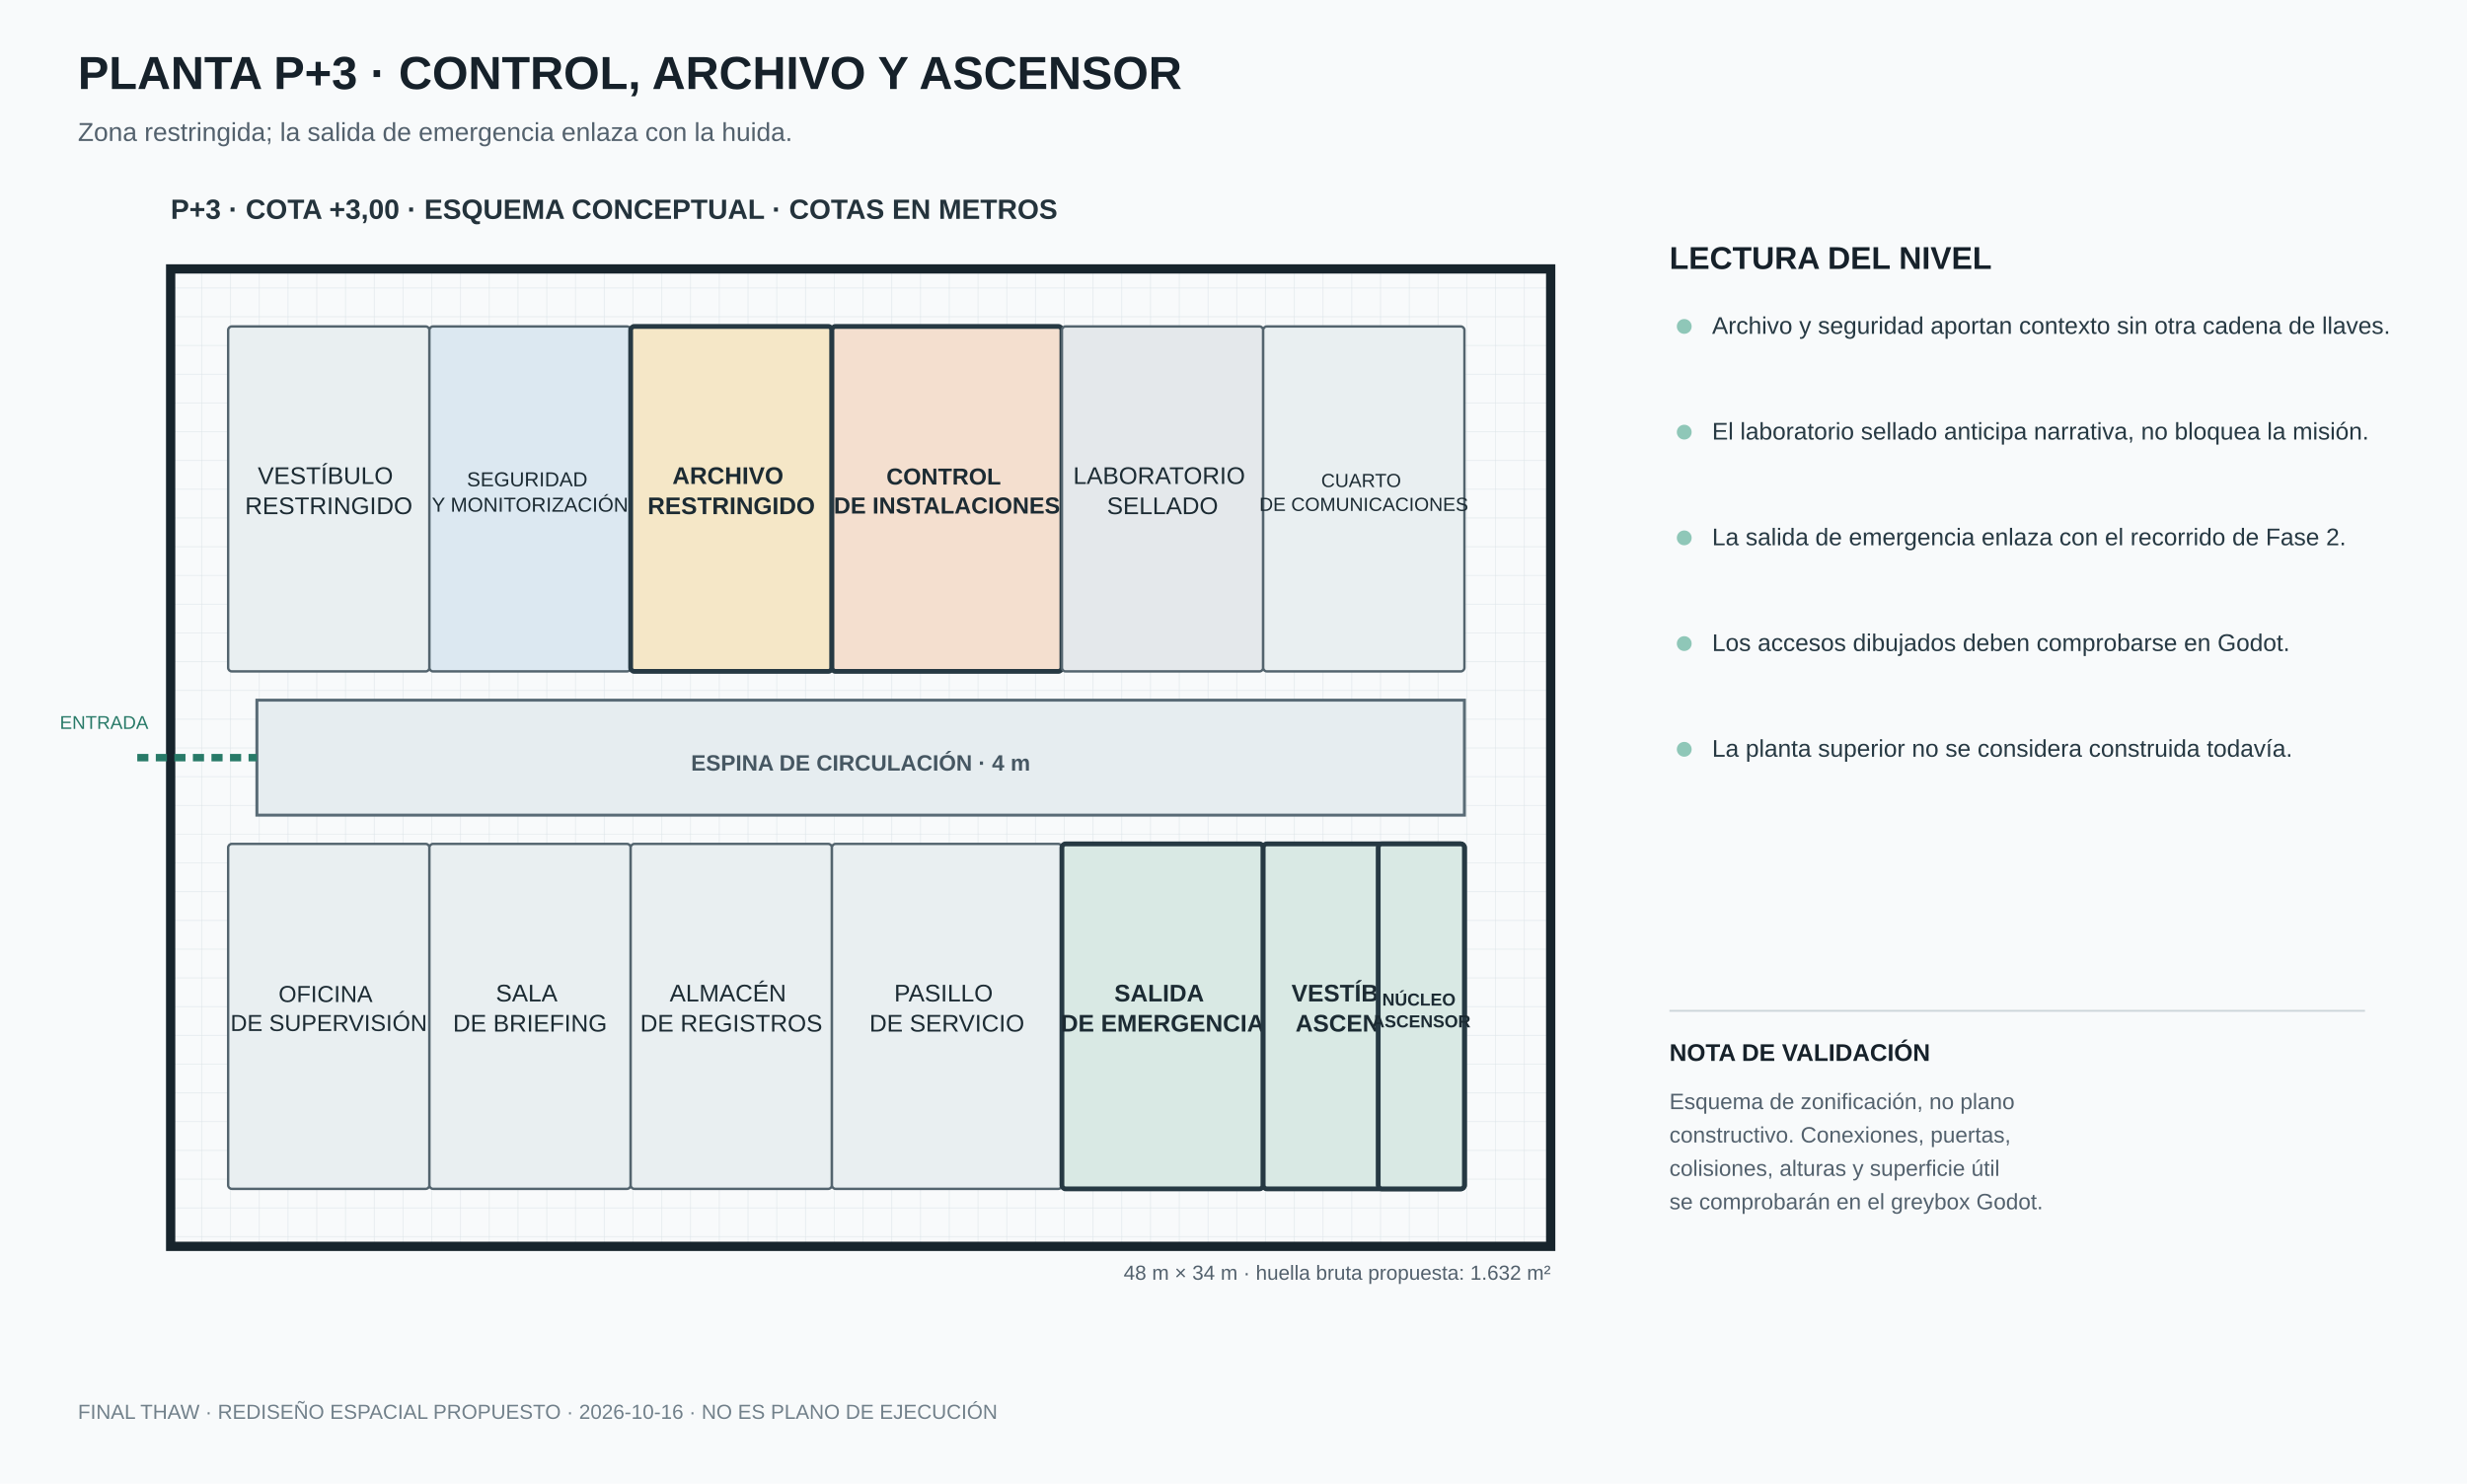
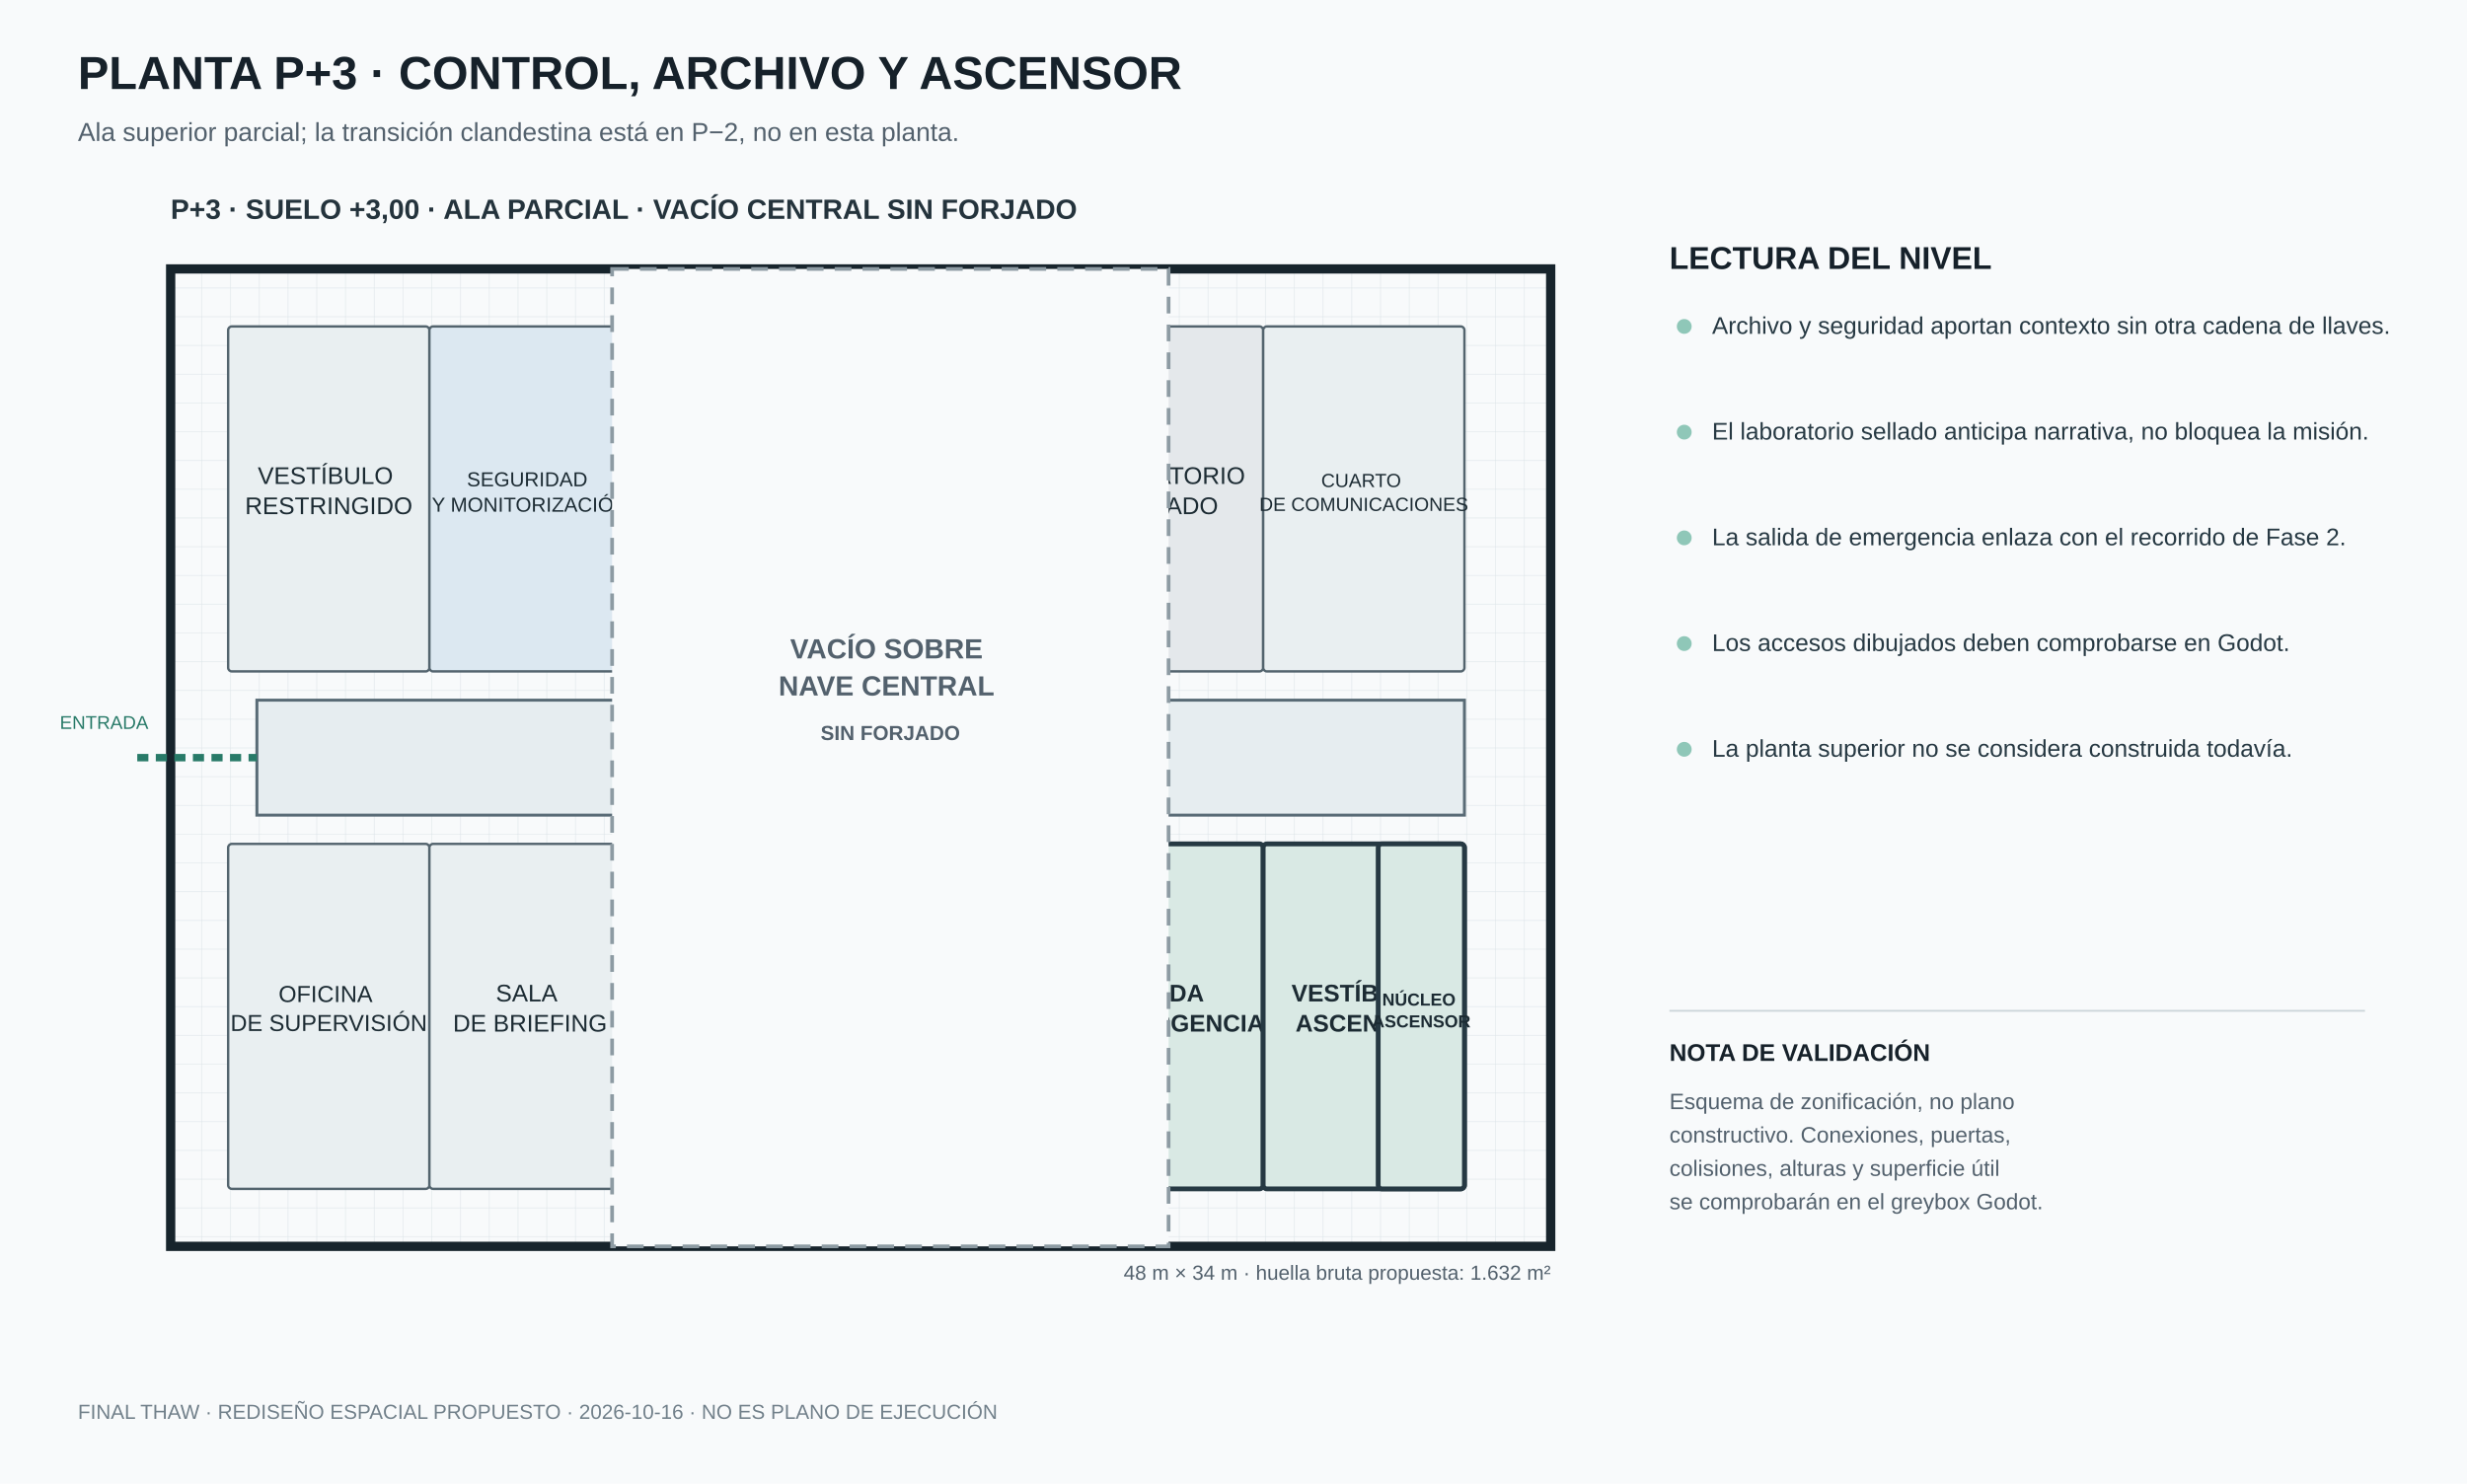
<svg xmlns="http://www.w3.org/2000/svg" viewBox="0 0 1330 800" role="img" aria-label="PLANTA P+3 · CONTROL, ARCHIVO Y ASCENSOR">
  <defs>
    <pattern id="grid" width="15.5" height="15.5" patternUnits="userSpaceOnUse">
      <path d="M15.5 0H0V15.5" fill="none" stroke="#dce3e8" stroke-width=".55" />
    </pattern>
  </defs>
  <rect width="100%" height="100%" fill="#f8fafb" />
  <text x="42" y="48" font-family="Arial,sans-serif" font-size="25" font-weight="700" fill="#16212a">PLANTA P+3 · CONTROL, ARCHIVO Y ASCENSOR</text>
-   <text x="42" y="76" font-family="Arial,sans-serif" font-size="14" fill="#53616d">Zona restringida; la salida de emergencia enlaza con la huida.</text>
-   <text x="92" y="118" font-family="Arial,sans-serif" font-size="15" font-weight="700" fill="#24333c">P+3 · COTA +3,00 · ESQUEMA CONCEPTUAL · COTAS EN METROS</text>
+   <text x="42" y="76" font-family="Arial,sans-serif" font-size="14" fill="#53616d">Ala superior parcial; la transición clandestina está en P−2, no en esta planta.</text>
+   <text x="92" y="118" font-family="Arial,sans-serif" font-size="15" font-weight="700" fill="#24333c">P+3 · SUELO +3,00 · ALA PARCIAL · VACÍO CENTRAL SIN FORJADO</text>
  <rect x="92" y="145" width="744" height="527" fill="url(#grid)" stroke="#17242c" stroke-width="5" />
  <rect x="138.5" y="377.5" width="651" height="62" fill="#e6edf0" stroke="#596b76" stroke-width="1.6" />
  <text x="464" y="415.475" text-anchor="middle" font-family="Arial,sans-serif" font-size="12" font-weight="700" fill="#465762">ESPINA DE CIRCULACIÓN · 4 m</text>
  <rect x="123" y="176" width="108.5" height="186" rx="2" fill="#e9eff1" stroke="#53646e" stroke-width="1.3" />
  <text x="177.25" y="260.94" text-anchor="middle" font-family="Arial,sans-serif" font-size="13" font-weight="500" fill="#1c2b33">
    <tspan x="177.25" dy="0">VESTÍBULO</tspan>
    <tspan x="177.25" dy="16.25">RESTRINGIDO</tspan>
  </text>
  <rect x="231.5" y="176" width="108.5" height="186" rx="2" fill="#dce8f1" stroke="#53646e" stroke-width="1.3" />
  <text x="285.75" y="262.219" text-anchor="middle" font-family="Arial,sans-serif" font-size="10.938" font-weight="500" fill="#1c2b33">
    <tspan x="285.75" dy="0">SEGURIDAD</tspan>
    <tspan x="285.75" dy="13.672">Y MONITORIZACIÓN</tspan>
  </text>
  <rect x="340" y="176" width="108.5" height="186" rx="2" fill="#f5e7c7" stroke="#263943" stroke-width="2.6" />
  <text x="394.25" y="260.94" text-anchor="middle" font-family="Arial,sans-serif" font-size="13" font-weight="700" fill="#1c2b33">
    <tspan x="394.25" dy="0">ARCHIVO</tspan>
    <tspan x="394.25" dy="16.25">RESTRINGIDO</tspan>
  </text>
  <rect x="448.5" y="176" width="124" height="186" rx="2" fill="#f4dfcf" stroke="#263943" stroke-width="2.6" />
  <text x="510.5" y="261.25" text-anchor="middle" font-family="Arial,sans-serif" font-size="12.5" font-weight="700" fill="#1c2b33">
    <tspan x="510.5" dy="0">CONTROL</tspan>
    <tspan x="510.5" dy="15.625">DE INSTALACIONES</tspan>
  </text>
  <rect x="572.5" y="176" width="108.5" height="186" rx="2" fill="#e4e8eb" stroke="#53646e" stroke-width="1.3" />
  <text x="626.75" y="260.94" text-anchor="middle" font-family="Arial,sans-serif" font-size="13" font-weight="500" fill="#1c2b33">
    <tspan x="626.75" dy="0">LABORATORIO</tspan>
    <tspan x="626.75" dy="16.25">SELLADO</tspan>
  </text>
  <rect x="681" y="176" width="108.5" height="186" rx="2" fill="#e9eff1" stroke="#53646e" stroke-width="1.3" />
  <text x="735.25" y="262.618" text-anchor="middle" font-family="Arial,sans-serif" font-size="10.294" font-weight="500" fill="#1c2b33">
    <tspan x="735.25" dy="0">CUARTO</tspan>
    <tspan x="735.25" dy="12.868">DE COMUNICACIONES</tspan>
  </text>
  <rect x="123" y="455" width="108.5" height="186" rx="2" fill="#e9eff1" stroke="#53646e" stroke-width="1.3" />
  <text x="177.25" y="540.25" text-anchor="middle" font-family="Arial,sans-serif" font-size="12.5" font-weight="500" fill="#1c2b33">
    <tspan x="177.25" dy="0">OFICINA</tspan>
    <tspan x="177.25" dy="15.625">DE SUPERVISIÓN</tspan>
  </text>
  <rect x="231.5" y="455" width="108.5" height="186" rx="2" fill="#e9eff1" stroke="#53646e" stroke-width="1.3" />
  <text x="285.75" y="539.94" text-anchor="middle" font-family="Arial,sans-serif" font-size="13" font-weight="500" fill="#1c2b33">
    <tspan x="285.75" dy="0">SALA</tspan>
    <tspan x="285.75" dy="16.25">DE BRIEFING</tspan>
  </text>
  <rect x="340" y="455" width="108.5" height="186" rx="2" fill="#e9eff1" stroke="#53646e" stroke-width="1.3" />
  <text x="394.25" y="539.94" text-anchor="middle" font-family="Arial,sans-serif" font-size="13" font-weight="500" fill="#1c2b33">
    <tspan x="394.25" dy="0">ALMACÉN</tspan>
    <tspan x="394.25" dy="16.25">DE REGISTROS</tspan>
  </text>
  <rect x="448.5" y="455" width="124" height="186" rx="2" fill="#e9eff1" stroke="#53646e" stroke-width="1.3" />
  <text x="510.5" y="539.94" text-anchor="middle" font-family="Arial,sans-serif" font-size="13" font-weight="500" fill="#1c2b33">
    <tspan x="510.5" dy="0">PASILLO</tspan>
    <tspan x="510.5" dy="16.25">DE SERVICIO</tspan>
  </text>
  <rect x="572.5" y="455" width="108.5" height="186" rx="2" fill="#d9e9e4" stroke="#263943" stroke-width="2.6" />
  <text x="626.75" y="539.94" text-anchor="middle" font-family="Arial,sans-serif" font-size="13" font-weight="700" fill="#1c2b33">
    <tspan x="626.75" dy="0">SALIDA</tspan>
    <tspan x="626.75" dy="16.25">DE EMERGENCIA</tspan>
  </text>
  <rect x="681" y="455" width="108.5" height="186" rx="2" fill="#d9e9e4" stroke="#263943" stroke-width="2.6" />
  <text x="735.25" y="539.94" text-anchor="middle" font-family="Arial,sans-serif" font-size="13" font-weight="700" fill="#1c2b33">
    <tspan x="735.25" dy="0">VESTÍBULO</tspan>
    <tspan x="735.25" dy="16.25">ASCENSOR</tspan>
  </text>
  <rect x="743" y="455" width="46.5" height="186" rx="2" fill="#d9e9e4" stroke="#263943" stroke-width="2.6" />
  <text x="766.25" y="542.188" text-anchor="middle" font-family="Arial,sans-serif" font-size="9.375" font-weight="700" fill="#1c2b33">
    <tspan x="766.25" dy="0">NÚCLEO</tspan>
    <tspan x="766.25" dy="11.719">ASCENSOR</tspan>
  </text>
  <path d="M74 408.5H138.5" stroke="#287a68" stroke-width="4" stroke-dasharray="6 4" />
  <text x="80" y="393" text-anchor="end" font-family="Arial,sans-serif" font-size="10" fill="#287a68">ENTRADA</text>
  <text x="836" y="690" text-anchor="end" font-family="Arial,sans-serif" font-size="11" fill="#53616d">48 m × 34 m · huella bruta propuesta: 1.632 m²</text>
  <text x="900" y="145" font-family="Arial,sans-serif" font-size="17" font-weight="700" fill="#16212a">LECTURA DEL NIVEL</text>
  <circle cx="908" cy="176" r="4" fill="#8fc7b8" />
  <text x="923" y="180" font-family="Arial,sans-serif" font-size="13" fill="#273943">Archivo y seguridad aportan contexto sin otra cadena de llaves.</text>
  <circle cx="908" cy="233" r="4" fill="#8fc7b8" />
  <text x="923" y="237" font-family="Arial,sans-serif" font-size="13" fill="#273943">El laboratorio sellado anticipa narrativa, no bloquea la misión.</text>
  <circle cx="908" cy="290" r="4" fill="#8fc7b8" />
  <text x="923" y="294" font-family="Arial,sans-serif" font-size="13" fill="#273943">La salida de emergencia enlaza con el recorrido de Fase 2.</text>
  <circle cx="908" cy="347" r="4" fill="#8fc7b8" />
  <text x="923" y="351" font-family="Arial,sans-serif" font-size="13" fill="#273943">Los accesos dibujados deben comprobarse en Godot.</text>
  <circle cx="908" cy="404" r="4" fill="#8fc7b8" />
  <text x="923" y="408" font-family="Arial,sans-serif" font-size="13" fill="#273943">La planta superior no se considera construida todavía.</text>
  <line x1="900" y1="545" x2="1275" y2="545" stroke="#ccd5da" />
  <text x="900" y="572" font-family="Arial,sans-serif" font-size="13" font-weight="700" fill="#16212a">NOTA DE VALIDACIÓN</text>
  <text x="900" y="598" font-family="Arial,sans-serif" font-size="12" fill="#53616d">
    <tspan x="900">Esquema de zonificación, no plano</tspan>
    <tspan x="900" dy="18">constructivo. Conexiones, puertas,</tspan>
    <tspan x="900" dy="18">colisiones, alturas y superficie útil</tspan>
    <tspan x="900" dy="18">se comprobarán en el greybox Godot.</tspan>
  </text>
+   <rect x="330" y="145" width="300" height="527" fill="#f8fafb" stroke="#8d9ba3" stroke-width="2" stroke-dasharray="9 6" />
+   <text x="480" y="355" text-anchor="middle" font-family="Arial,sans-serif" font-size="15" font-weight="700" fill="#53616d">
+     <tspan x="480">VACÍO SOBRE</tspan>
+     <tspan x="480" dy="20">NAVE CENTRAL</tspan>
+     <tspan x="480" dy="24" font-size="11">SIN FORJADO</tspan>
+   </text>
  <text x="42" y="765" font-family="Arial,sans-serif" font-size="11" fill="#71808a">FINAL THAW · REDISEÑO ESPACIAL PROPUESTO · 2026-10-16 · NO ES PLANO DE EJECUCIÓN</text>
</svg>
